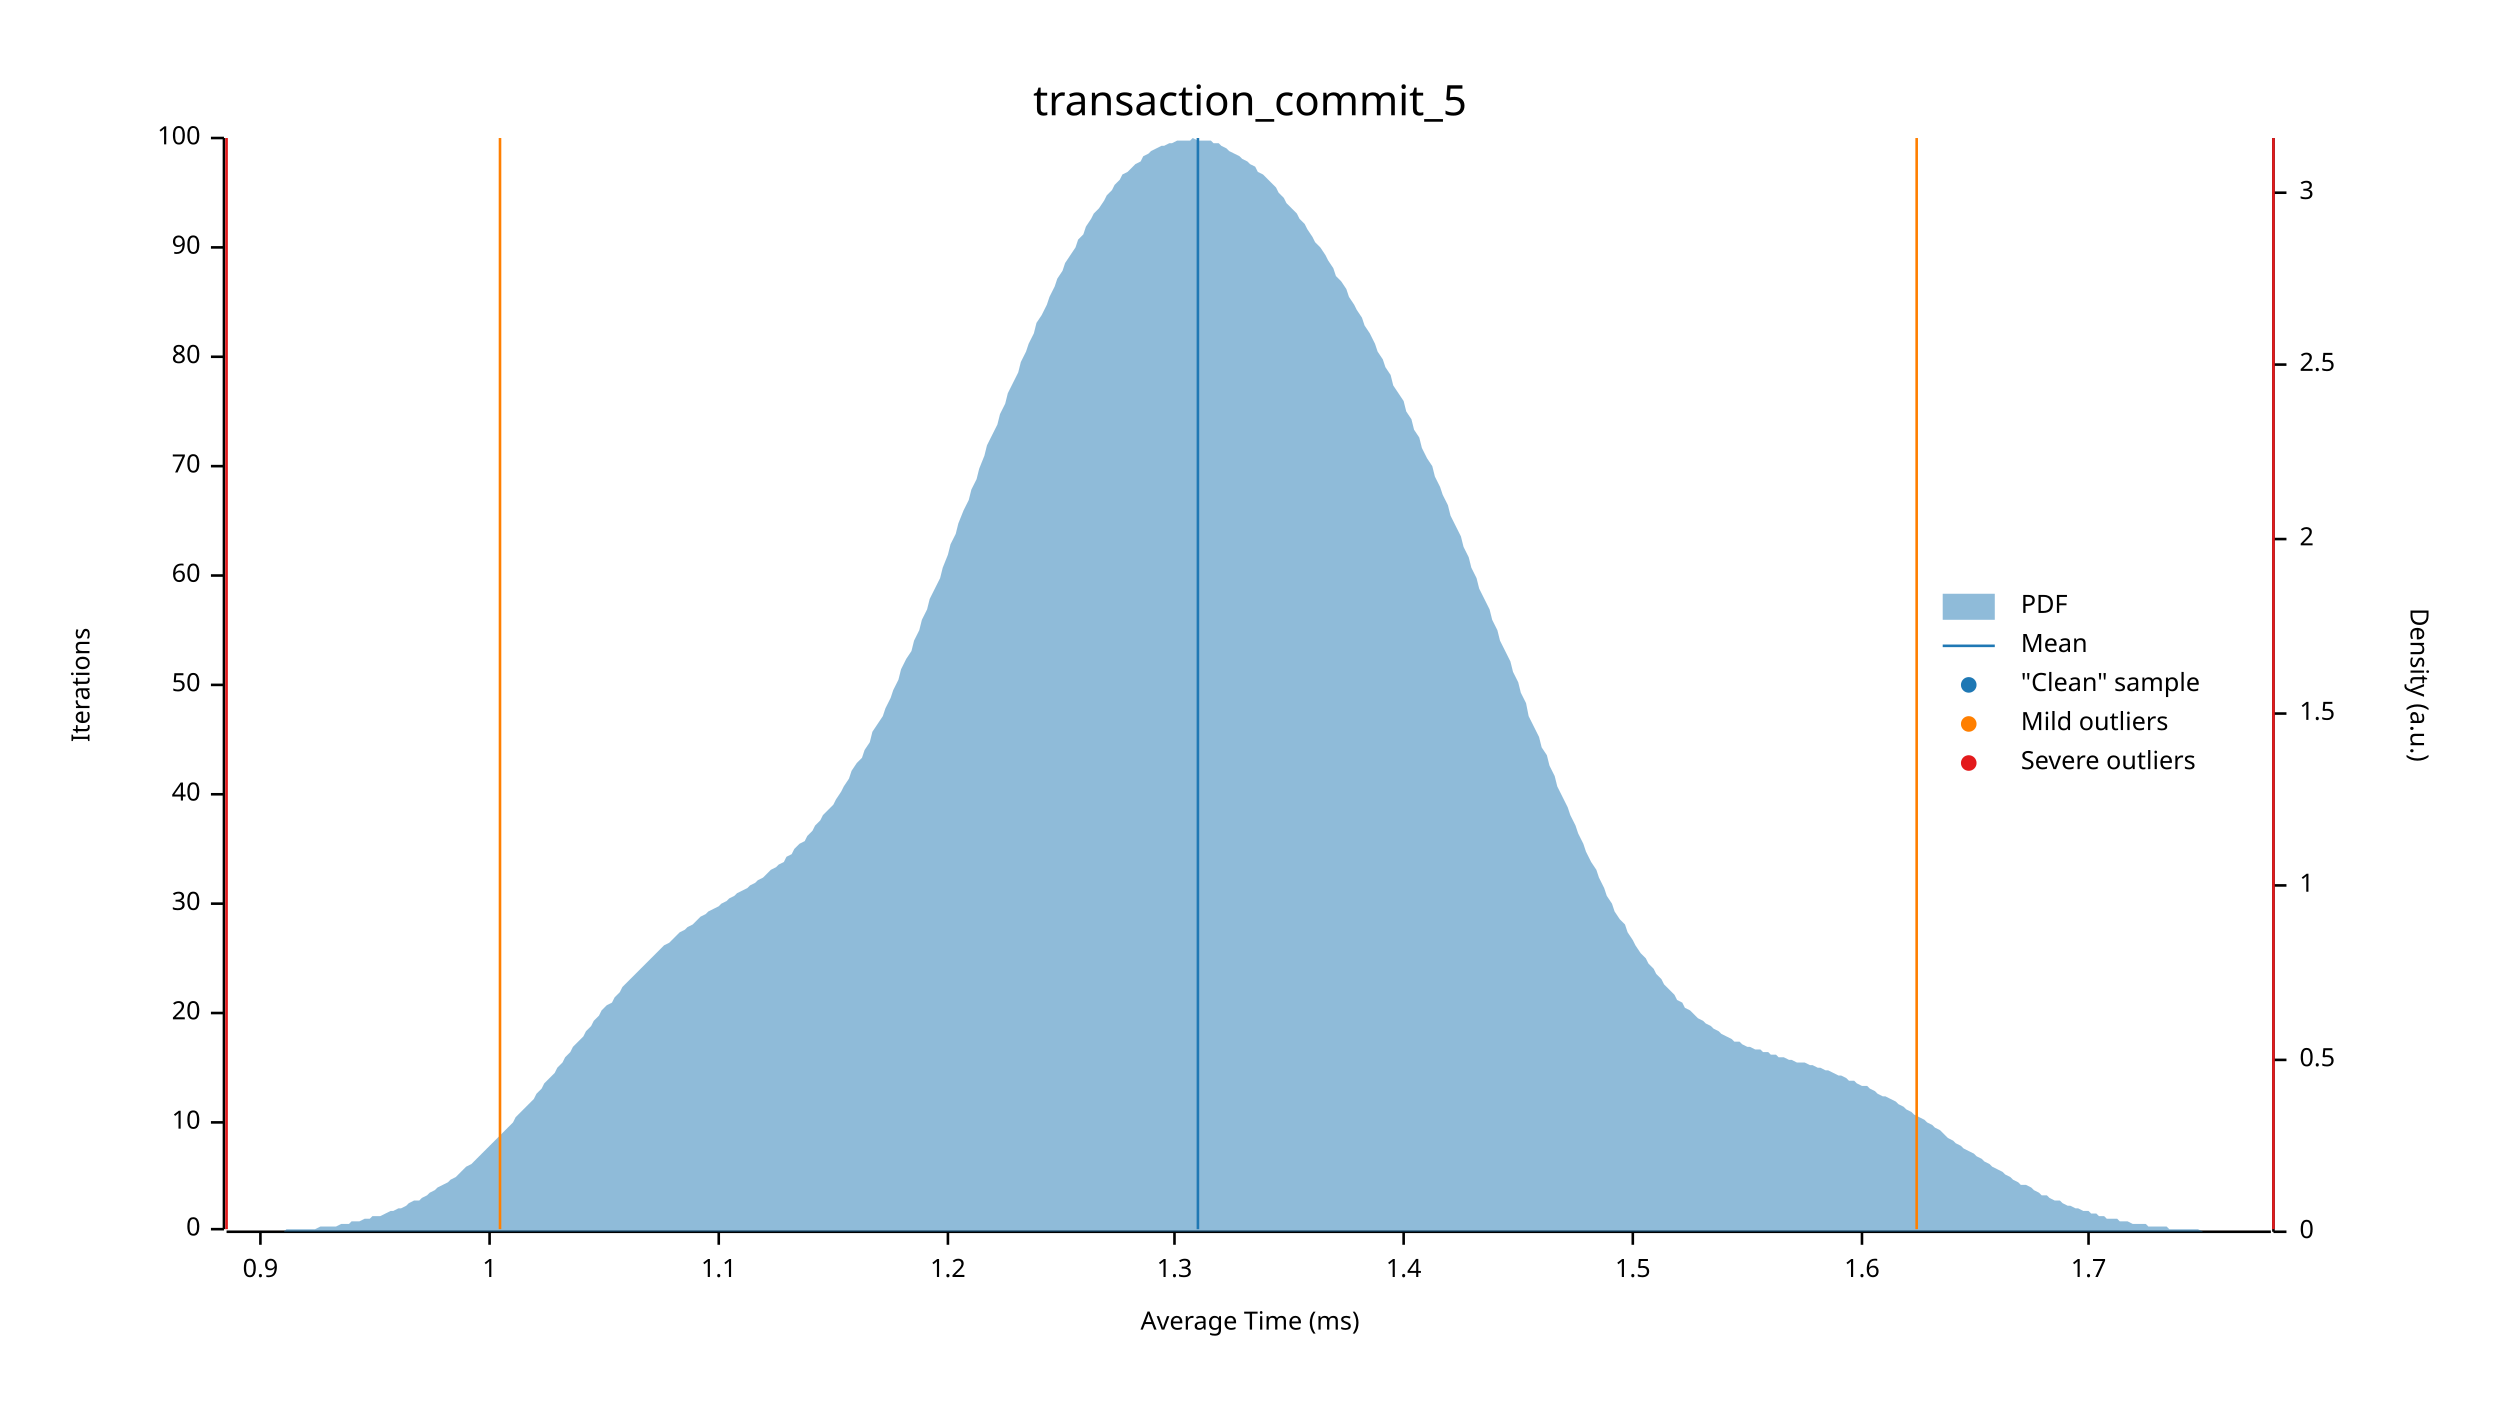
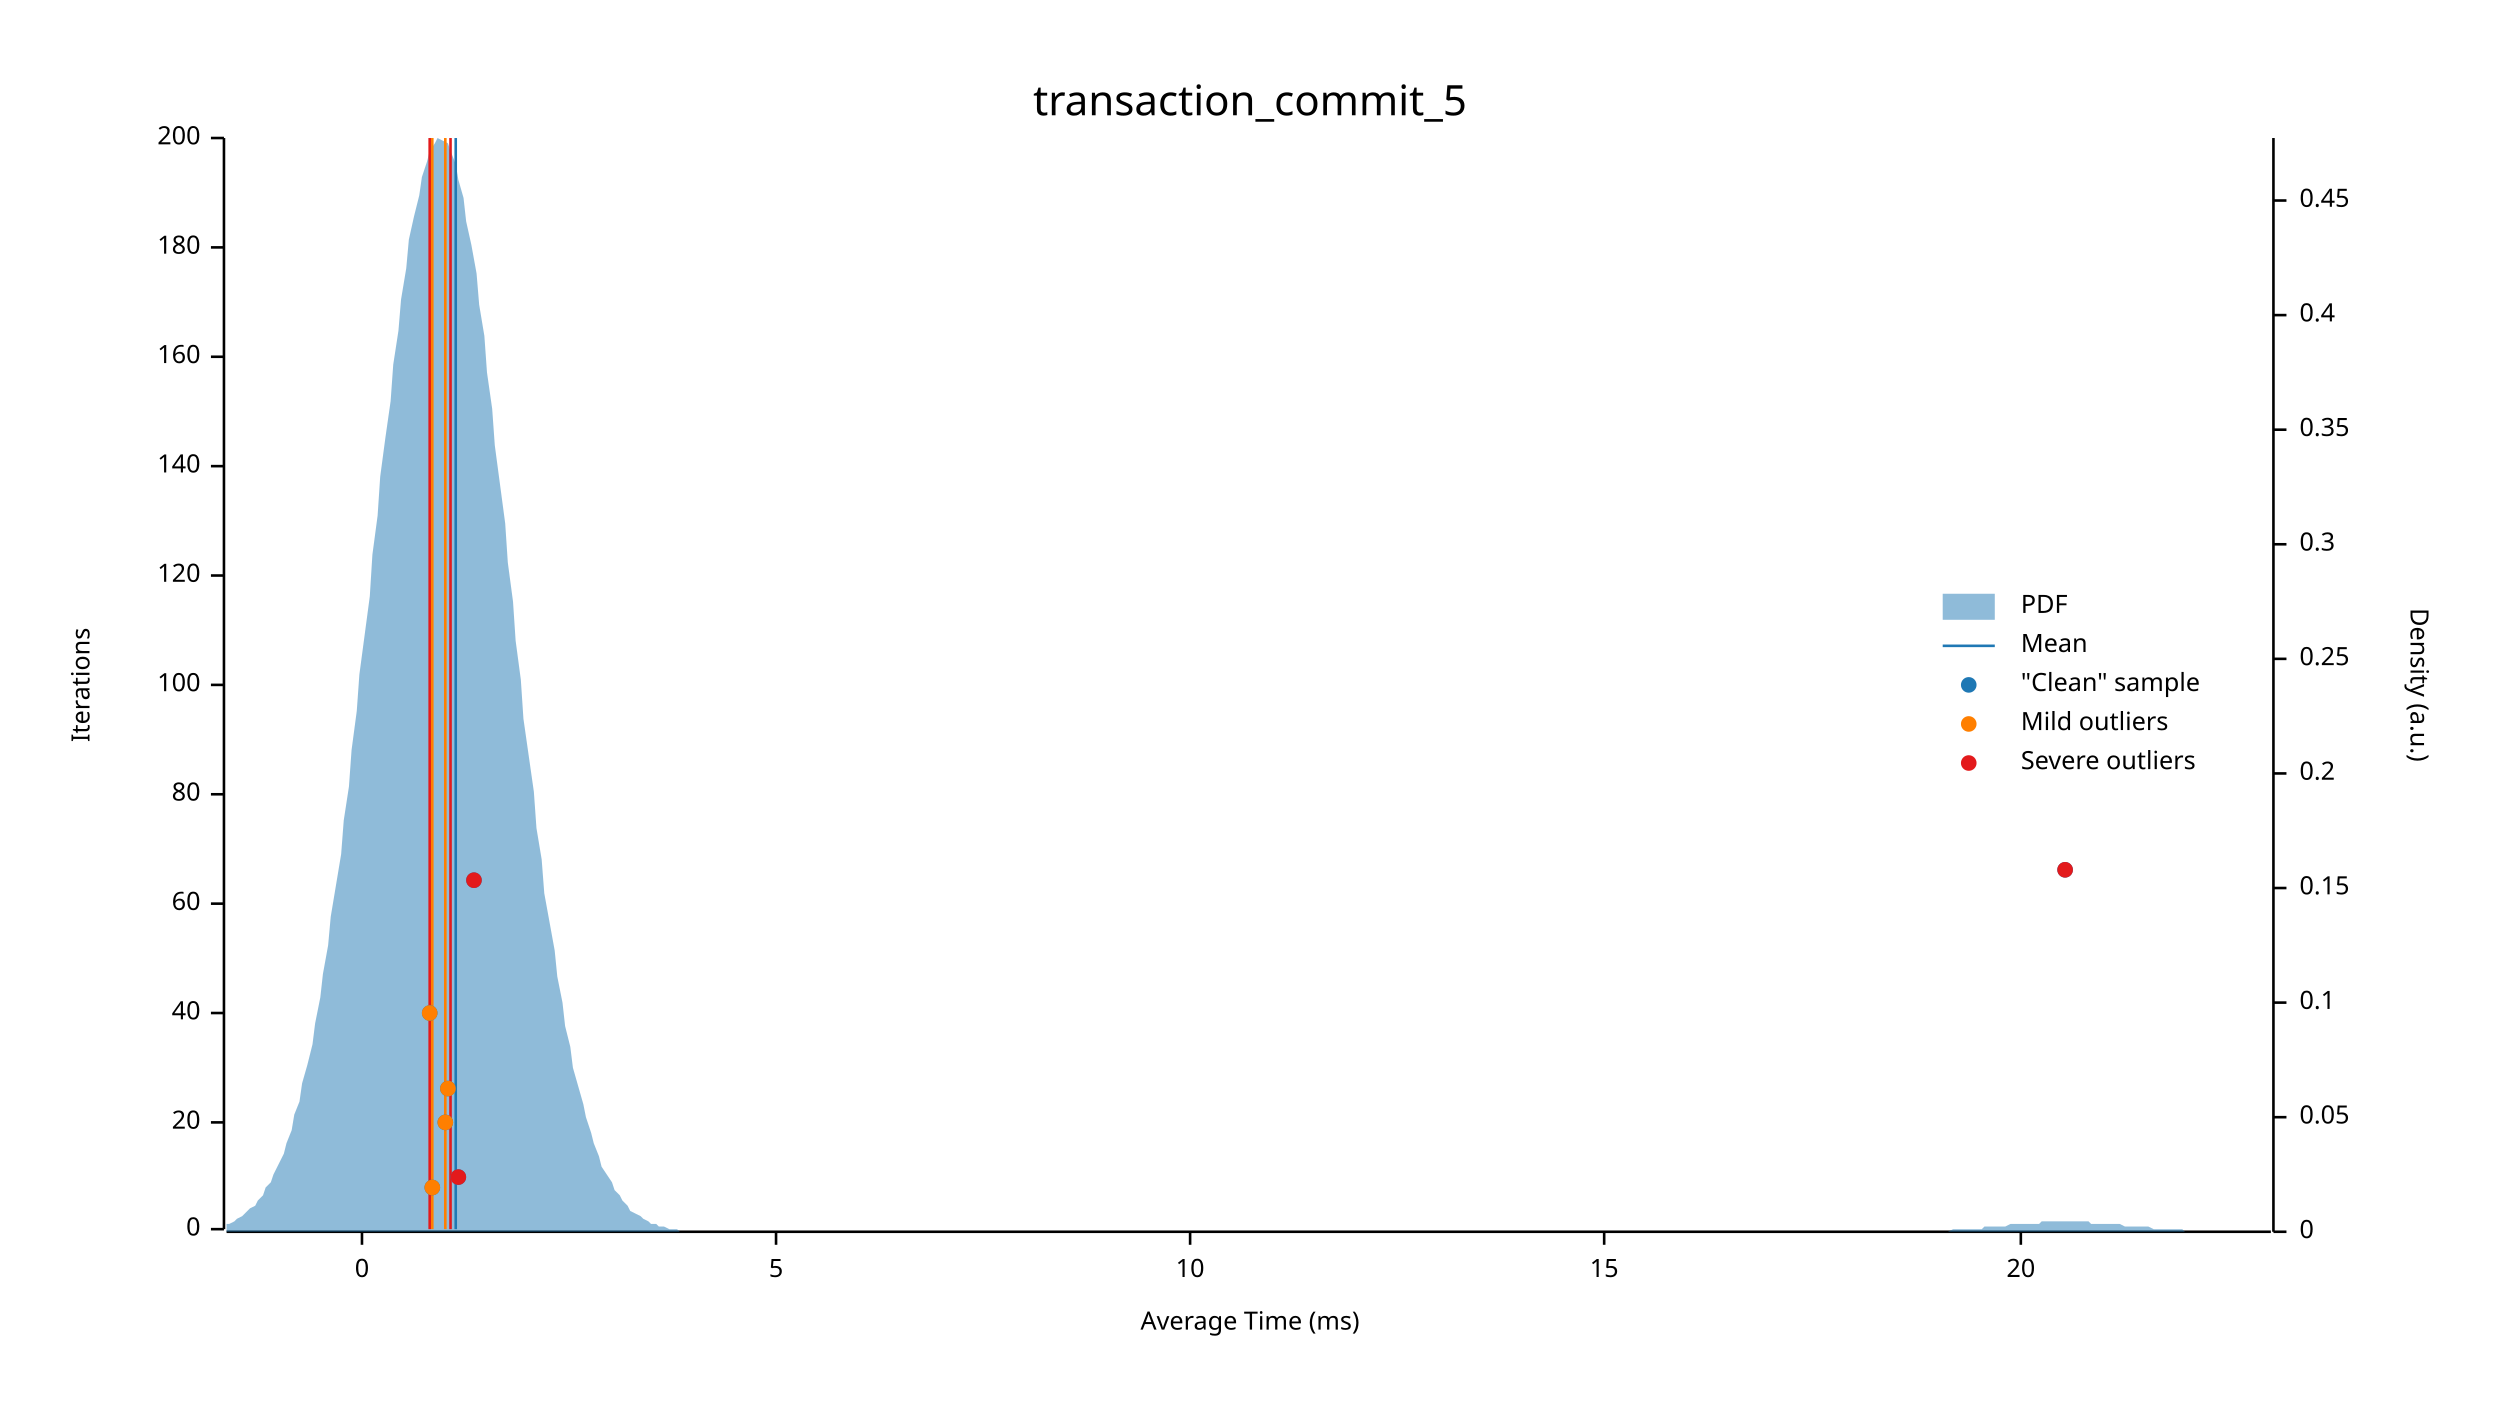
<svg xmlns="http://www.w3.org/2000/svg" width="960" height="540" viewBox="0 0 960 540">
  <text x="480" y="32" dy="0.76em" text-anchor="middle" font-family="sans-serif" font-size="16.129" opacity="1" fill="#000000">
transaction_commit_5
</text>
  <text x="27" y="263" dy="0.76em" text-anchor="middle" font-family="sans-serif" font-size="9.677" opacity="1" fill="#000000" transform="rotate(270, 27, 263)">
Iterations
</text>
  <text x="480" y="513" dy="-0.5ex" text-anchor="middle" font-family="sans-serif" font-size="9.677" opacity="1" fill="#000000">
Average Time (ms)
</text>
  <polyline fill="none" opacity="1" stroke="#000000" stroke-width="1" points="86,53 86,472 " />
  <text x="77" y="472" dy="0.5ex" text-anchor="end" font-family="sans-serif" font-size="9.677" opacity="1" fill="#000000">
0
</text>
  <polyline fill="none" opacity="1" stroke="#000000" stroke-width="1" points="81,472 86,472 " />
  <text x="77" y="431" dy="0.5ex" text-anchor="end" font-family="sans-serif" font-size="9.677" opacity="1" fill="#000000">
- 10
+ 20
</text>
  <polyline fill="none" opacity="1" stroke="#000000" stroke-width="1" points="81,431 86,431 " />
  <text x="77" y="389" dy="0.5ex" text-anchor="end" font-family="sans-serif" font-size="9.677" opacity="1" fill="#000000">
- 20
+ 40
</text>
  <polyline fill="none" opacity="1" stroke="#000000" stroke-width="1" points="81,389 86,389 " />
  <text x="77" y="347" dy="0.5ex" text-anchor="end" font-family="sans-serif" font-size="9.677" opacity="1" fill="#000000">
- 30
+ 60
</text>
  <polyline fill="none" opacity="1" stroke="#000000" stroke-width="1" points="81,347 86,347 " />
  <text x="77" y="305" dy="0.5ex" text-anchor="end" font-family="sans-serif" font-size="9.677" opacity="1" fill="#000000">
- 40
+ 80
</text>
  <polyline fill="none" opacity="1" stroke="#000000" stroke-width="1" points="81,305 86,305 " />
  <text x="77" y="263" dy="0.5ex" text-anchor="end" font-family="sans-serif" font-size="9.677" opacity="1" fill="#000000">
- 50
+ 100
</text>
  <polyline fill="none" opacity="1" stroke="#000000" stroke-width="1" points="81,263 86,263 " />
  <text x="77" y="221" dy="0.5ex" text-anchor="end" font-family="sans-serif" font-size="9.677" opacity="1" fill="#000000">
- 60
+ 120
</text>
  <polyline fill="none" opacity="1" stroke="#000000" stroke-width="1" points="81,221 86,221 " />
  <text x="77" y="179" dy="0.5ex" text-anchor="end" font-family="sans-serif" font-size="9.677" opacity="1" fill="#000000">
- 70
+ 140
</text>
  <polyline fill="none" opacity="1" stroke="#000000" stroke-width="1" points="81,179 86,179 " />
  <text x="77" y="137" dy="0.5ex" text-anchor="end" font-family="sans-serif" font-size="9.677" opacity="1" fill="#000000">
- 80
+ 160
</text>
  <polyline fill="none" opacity="1" stroke="#000000" stroke-width="1" points="81,137 86,137 " />
  <text x="77" y="95" dy="0.5ex" text-anchor="end" font-family="sans-serif" font-size="9.677" opacity="1" fill="#000000">
- 90
+ 180
</text>
  <polyline fill="none" opacity="1" stroke="#000000" stroke-width="1" points="81,95 86,95 " />
  <text x="77" y="53" dy="0.5ex" text-anchor="end" font-family="sans-serif" font-size="9.677" opacity="1" fill="#000000">
- 100
+ 200
</text>
  <polyline fill="none" opacity="1" stroke="#000000" stroke-width="1" points="81,53 86,53 " />
  <polyline fill="none" opacity="1" stroke="#000000" stroke-width="1" points="87,473 872,473 " />
-   <text x="100" y="483" dy="0.76em" text-anchor="middle" font-family="sans-serif" font-size="9.677" opacity="1" fill="#000000">
- 0.9
+   <text x="139" y="483" dy="0.76em" text-anchor="middle" font-family="sans-serif" font-size="9.677" opacity="1" fill="#000000">
+ 0
</text>
-   <polyline fill="none" opacity="1" stroke="#000000" stroke-width="1" points="100,473 100,478 " />
-   <text x="188" y="483" dy="0.76em" text-anchor="middle" font-family="sans-serif" font-size="9.677" opacity="1" fill="#000000">
- 1
+   <polyline fill="none" opacity="1" stroke="#000000" stroke-width="1" points="139,473 139,478 " />
+   <text x="298" y="483" dy="0.76em" text-anchor="middle" font-family="sans-serif" font-size="9.677" opacity="1" fill="#000000">
+ 5
</text>
-   <polyline fill="none" opacity="1" stroke="#000000" stroke-width="1" points="188,473 188,478 " />
-   <text x="276" y="483" dy="0.76em" text-anchor="middle" font-family="sans-serif" font-size="9.677" opacity="1" fill="#000000">
- 1.1
+   <polyline fill="none" opacity="1" stroke="#000000" stroke-width="1" points="298,473 298,478 " />
+   <text x="457" y="483" dy="0.76em" text-anchor="middle" font-family="sans-serif" font-size="9.677" opacity="1" fill="#000000">
+ 10
</text>
-   <polyline fill="none" opacity="1" stroke="#000000" stroke-width="1" points="276,473 276,478 " />
-   <text x="364" y="483" dy="0.76em" text-anchor="middle" font-family="sans-serif" font-size="9.677" opacity="1" fill="#000000">
- 1.2
+   <polyline fill="none" opacity="1" stroke="#000000" stroke-width="1" points="457,473 457,478 " />
+   <text x="616" y="483" dy="0.76em" text-anchor="middle" font-family="sans-serif" font-size="9.677" opacity="1" fill="#000000">
+ 15
</text>
-   <polyline fill="none" opacity="1" stroke="#000000" stroke-width="1" points="364,473 364,478 " />
-   <text x="451" y="483" dy="0.76em" text-anchor="middle" font-family="sans-serif" font-size="9.677" opacity="1" fill="#000000">
- 1.3
+   <polyline fill="none" opacity="1" stroke="#000000" stroke-width="1" points="616,473 616,478 " />
+   <text x="776" y="483" dy="0.76em" text-anchor="middle" font-family="sans-serif" font-size="9.677" opacity="1" fill="#000000">
+ 20
</text>
-   <polyline fill="none" opacity="1" stroke="#000000" stroke-width="1" points="451,473 451,478 " />
-   <text x="539" y="483" dy="0.76em" text-anchor="middle" font-family="sans-serif" font-size="9.677" opacity="1" fill="#000000">
- 1.4
- </text>
-   <polyline fill="none" opacity="1" stroke="#000000" stroke-width="1" points="539,473 539,478 " />
-   <text x="627" y="483" dy="0.76em" text-anchor="middle" font-family="sans-serif" font-size="9.677" opacity="1" fill="#000000">
- 1.5
- </text>
-   <polyline fill="none" opacity="1" stroke="#000000" stroke-width="1" points="627,473 627,478 " />
-   <text x="715" y="483" dy="0.76em" text-anchor="middle" font-family="sans-serif" font-size="9.677" opacity="1" fill="#000000">
- 1.6
- </text>
-   <polyline fill="none" opacity="1" stroke="#000000" stroke-width="1" points="715,473 715,478 " />
-   <text x="802" y="483" dy="0.76em" text-anchor="middle" font-family="sans-serif" font-size="9.677" opacity="1" fill="#000000">
- 1.7
- </text>
-   <polyline fill="none" opacity="1" stroke="#000000" stroke-width="1" points="802,473 802,478 " />
+   <polyline fill="none" opacity="1" stroke="#000000" stroke-width="1" points="776,473 776,478 " />
  <text x="933" y="263" dy="0.76em" text-anchor="middle" font-family="sans-serif" font-size="9.677" opacity="1" fill="#000000" transform="rotate(90, 933, 263)">
Density (a.u.)
</text>
  <polyline fill="none" opacity="1" stroke="#000000" stroke-width="1" points="873,53 873,473 " />
  <text x="883" y="473" dy="0.5ex" text-anchor="start" font-family="sans-serif" font-size="9.677" opacity="1" fill="#000000">
0
</text>
  <polyline fill="none" opacity="1" stroke="#000000" stroke-width="1" points="873,473 878,473 " />
-   <text x="883" y="407" dy="0.5ex" text-anchor="start" font-family="sans-serif" font-size="9.677" opacity="1" fill="#000000">
- 0.5
+   <text x="883" y="429" dy="0.5ex" text-anchor="start" font-family="sans-serif" font-size="9.677" opacity="1" fill="#000000">
+ 0.05
</text>
-   <polyline fill="none" opacity="1" stroke="#000000" stroke-width="1" points="873,407 878,407 " />
-   <text x="883" y="340" dy="0.5ex" text-anchor="start" font-family="sans-serif" font-size="9.677" opacity="1" fill="#000000">
- 1
+   <polyline fill="none" opacity="1" stroke="#000000" stroke-width="1" points="873,429 878,429 " />
+   <text x="883" y="385" dy="0.5ex" text-anchor="start" font-family="sans-serif" font-size="9.677" opacity="1" fill="#000000">
+ 0.1
</text>
-   <polyline fill="none" opacity="1" stroke="#000000" stroke-width="1" points="873,340 878,340 " />
-   <text x="883" y="274" dy="0.5ex" text-anchor="start" font-family="sans-serif" font-size="9.677" opacity="1" fill="#000000">
- 1.5
+   <polyline fill="none" opacity="1" stroke="#000000" stroke-width="1" points="873,385 878,385 " />
+   <text x="883" y="341" dy="0.5ex" text-anchor="start" font-family="sans-serif" font-size="9.677" opacity="1" fill="#000000">
+ 0.15
</text>
-   <polyline fill="none" opacity="1" stroke="#000000" stroke-width="1" points="873,274 878,274 " />
-   <text x="883" y="207" dy="0.5ex" text-anchor="start" font-family="sans-serif" font-size="9.677" opacity="1" fill="#000000">
- 2
+   <polyline fill="none" opacity="1" stroke="#000000" stroke-width="1" points="873,341 878,341 " />
+   <text x="883" y="297" dy="0.5ex" text-anchor="start" font-family="sans-serif" font-size="9.677" opacity="1" fill="#000000">
+ 0.2
</text>
-   <polyline fill="none" opacity="1" stroke="#000000" stroke-width="1" points="873,207 878,207 " />
-   <text x="883" y="140" dy="0.5ex" text-anchor="start" font-family="sans-serif" font-size="9.677" opacity="1" fill="#000000">
- 2.5
+   <polyline fill="none" opacity="1" stroke="#000000" stroke-width="1" points="873,297 878,297 " />
+   <text x="883" y="253" dy="0.5ex" text-anchor="start" font-family="sans-serif" font-size="9.677" opacity="1" fill="#000000">
+ 0.25
</text>
-   <polyline fill="none" opacity="1" stroke="#000000" stroke-width="1" points="873,140 878,140 " />
-   <text x="883" y="74" dy="0.5ex" text-anchor="start" font-family="sans-serif" font-size="9.677" opacity="1" fill="#000000">
- 3
+   <polyline fill="none" opacity="1" stroke="#000000" stroke-width="1" points="873,253 878,253 " />
+   <text x="883" y="209" dy="0.5ex" text-anchor="start" font-family="sans-serif" font-size="9.677" opacity="1" fill="#000000">
+ 0.3
</text>
-   <polyline fill="none" opacity="1" stroke="#000000" stroke-width="1" points="873,74 878,74 " />
-   <polygon opacity="0.5" fill="#1F78B4" points="87,473 88,473 90,473 91,473 93,473 94,473 96,473 98,473 99,473 101,473 102,473 104,473 105,473 107,473 109,473 110,472 112,472 113,472 115,472 116,472 118,472 120,472 121,472 123,471 124,471 126,471 127,471 129,471 131,470 132,470 134,470 135,469 137,469 138,469 140,468 142,468 143,467 145,467 146,467 148,466 150,465 151,465 153,464 154,464 156,463 157,462 159,461 161,461 162,460 164,459 165,458 167,457 168,456 170,455 172,454 173,453 175,452 176,451 178,449 179,448 181,447 183,445 184,444 186,442 187,441 189,439 190,438 192,436 194,434 195,433 197,431 198,429 200,427 201,426 203,424 205,422 206,420 208,418 209,416 211,414 213,412 214,410 216,408 217,406 219,404 220,402 222,400 224,398 225,396 227,394 228,392 230,390 231,388 233,386 235,385 236,383 238,381 239,379 241,377 242,376 244,374 246,372 247,371 249,369 250,368 252,366 253,365 255,363 257,362 258,361 260,359 261,358 263,357 264,356 266,355 268,353 269,352 271,351 272,350 274,349 276,348 277,347 279,346 280,345 282,344 283,343 285,342 287,341 288,340 290,339 291,338 293,337 294,336 296,334 298,333 299,332 301,331 302,329 304,328 305,326 307,324 309,323 310,321 312,319 313,317 315,315 316,313 318,311 320,309 321,307 323,304 324,302 326,299 327,296 329,293 331,291 332,288 334,285 335,281 337,278 339,275 340,272 342,268 343,265 345,261 346,257 348,253 350,250 351,246 353,242 354,238 356,234 357,230 359,226 361,222 362,218 364,213 365,209 367,205 368,201 370,196 372,192 373,188 375,184 376,180 378,175 379,171 381,167 383,163 384,159 386,155 387,151 389,147 391,143 392,139 394,135 395,132 397,128 398,124 400,121 402,117 403,114 405,110 406,107 408,104 409,101 411,98 413,95 414,92 416,90 417,87 419,84 420,82 422,80 424,77 425,75 427,73 428,71 430,69 431,67 433,66 435,64 436,63 438,62 439,60 441,59 442,58 444,57 446,56 447,56 449,55 450,55 452,54 454,54 455,54 457,54 458,53 460,54 461,54 463,54 465,54 466,55 468,55 469,56 471,57 472,58 474,59 476,60 477,61 479,62 480,63 482,64 483,66 485,67 487,69 488,70 490,72 491,74 493,76 494,78 496,80 498,82 499,84 501,86 502,88 504,91 505,93 507,95 509,98 510,100 512,103 513,106 515,108 517,111 518,114 520,117 521,119 523,122 524,125 526,128 528,132 529,135 531,138 532,141 534,144 535,148 537,151 539,154 540,158 542,161 543,165 545,168 546,172 548,176 550,179 551,183 553,187 554,190 556,194 557,198 559,202 561,206 562,210 564,214 565,218 567,222 568,226 570,230 572,234 573,238 575,242 576,246 578,250 580,254 581,258 583,262 584,266 586,270 587,275 589,279 591,283 592,287 594,290 595,294 597,298 598,302 600,306 602,310 603,313 605,317 606,320 608,324 609,327 611,331 613,334 614,337 616,341 617,344 619,347 620,350 622,353 624,355 625,358 627,361 628,363 630,366 632,368 633,370 635,372 636,374 638,376 639,378 641,380 643,382 644,384 646,385 647,387 649,388 650,389 652,391 654,392 655,393 657,394 658,395 660,396 661,397 663,398 665,399 666,400 668,400 669,401 671,402 672,402 674,403 676,403 677,404 679,404 680,405 682,405 683,406 685,406 687,407 688,407 690,408 691,408 693,408 695,409 696,409 698,410 699,410 701,411 702,411 704,412 706,413 707,413 709,414 710,415 712,415 713,416 715,417 717,417 718,418 720,419 721,420 723,421 724,421 726,422 728,423 729,424 731,425 732,426 734,427 735,428 737,429 739,430 740,431 742,432 743,433 745,434 746,435 748,437 750,438 751,439 753,440 754,441 756,442 758,443 759,444 761,445 762,446 764,447 765,448 767,449 769,450 770,451 772,452 773,453 775,454 776,455 778,455 780,456 781,457 783,458 784,459 786,459 787,460 789,461 791,461 792,462 794,463 795,463 797,464 798,464 800,465 802,465 803,466 805,466 806,467 808,467 809,468 811,468 813,468 814,469 816,469 817,469 819,470 821,470 822,470 824,470 825,471 827,471 828,471 830,471 832,471 833,472 835,472 836,472 838,472 839,472 841,472 843,472 844,472 846,473 847,473 849,473 850,473 852,473 854,473 855,473 857,473 858,473 860,473 861,473 863,473 865,473 866,473 868,473 869,473 871,473 873,473 873,473 87,473 " />
-   <polyline fill="none" opacity="1" stroke="#1F78B4" stroke-width="1" points="460,472 460,53 " />
-   <polyline fill="none" opacity="1" stroke="#FF7F00" stroke-width="1" points="192,472 192,53 " />
-   <polyline fill="none" opacity="1" stroke="#FF7F00" stroke-width="1" points="736,472 736,53 " />
-   <polyline fill="none" opacity="1" stroke="#E31A1C" stroke-width="1" points="87,472 87,53 " />
-   <polyline fill="none" opacity="1" stroke="#E31A1C" stroke-width="1" points="873,472 873,53 " />
+   <polyline fill="none" opacity="1" stroke="#000000" stroke-width="1" points="873,209 878,209 " />
+   <text x="883" y="165" dy="0.5ex" text-anchor="start" font-family="sans-serif" font-size="9.677" opacity="1" fill="#000000">
+ 0.35
+ </text>
+   <polyline fill="none" opacity="1" stroke="#000000" stroke-width="1" points="873,165 878,165 " />
+   <text x="883" y="121" dy="0.5ex" text-anchor="start" font-family="sans-serif" font-size="9.677" opacity="1" fill="#000000">
+ 0.4
+ </text>
+   <polyline fill="none" opacity="1" stroke="#000000" stroke-width="1" points="873,121 878,121 " />
+   <text x="883" y="77" dy="0.5ex" text-anchor="start" font-family="sans-serif" font-size="9.677" opacity="1" fill="#000000">
+ 0.45
+ </text>
+   <polyline fill="none" opacity="1" stroke="#000000" stroke-width="1" points="873,77 878,77 " />
+   <polygon opacity="0.5" fill="#1F78B4" points="87,470 88,470 90,469 91,468 93,467 94,466 96,464 98,463 99,461 101,459 102,456 104,454 105,451 107,447 109,443 110,439 112,434 113,428 115,423 116,416 118,409 120,401 121,393 123,383 124,374 126,363 127,352 129,340 131,328 132,315 134,302 135,288 137,273 138,259 140,244 142,229 143,213 145,198 146,183 148,168 150,154 151,140 153,127 154,115 156,103 157,92 159,83 161,75 162,68 164,62 165,58 167,55 168,53 170,54 172,55 173,58 175,63 176,69 178,76 179,85 181,94 183,105 184,117 186,129 187,143 189,157 190,171 192,186 194,201 195,216 197,231 198,246 200,261 201,276 203,290 205,304 206,318 208,330 209,343 211,354 213,365 214,375 216,385 217,394 219,402 220,410 222,417 224,424 225,429 227,435 228,439 230,444 231,448 233,451 235,454 236,457 238,459 239,461 241,463 242,465 244,466 246,467 247,468 249,469 250,470 252,470 253,471 255,471 257,472 258,472 260,472 261,473 263,473 264,473 266,473 268,473 269,473 271,473 272,473 274,473 276,473 277,473 279,473 280,473 282,473 283,473 285,473 287,473 288,473 290,473 291,473 293,473 294,473 296,473 298,473 299,473 301,473 302,473 304,473 305,473 307,473 309,473 310,473 312,473 313,473 315,473 316,473 318,473 320,473 321,473 323,473 324,473 326,473 327,473 329,473 331,473 332,473 334,473 335,473 337,473 339,473 340,473 342,473 343,473 345,473 346,473 348,473 350,473 351,473 353,473 354,473 356,473 357,473 359,473 361,473 362,473 364,473 365,473 367,473 368,473 370,473 372,473 373,473 375,473 376,473 378,473 379,473 381,473 383,473 384,473 386,473 387,473 389,473 391,473 392,473 394,473 395,473 397,473 398,473 400,473 402,473 403,473 405,473 406,473 408,473 409,473 411,473 413,473 414,473 416,473 417,473 419,473 420,473 422,473 424,473 425,473 427,473 428,473 430,473 431,473 433,473 435,473 436,473 438,473 439,473 441,473 442,473 444,473 446,473 447,473 449,473 450,473 452,473 454,473 455,473 457,473 458,473 460,473 461,473 463,473 465,473 466,473 468,473 469,473 471,473 472,473 474,473 476,473 477,473 479,473 480,473 482,473 483,473 485,473 487,473 488,473 490,473 491,473 493,473 494,473 496,473 498,473 499,473 501,473 502,473 504,473 505,473 507,473 509,473 510,473 512,473 513,473 515,473 517,473 518,473 520,473 521,473 523,473 524,473 526,473 528,473 529,473 531,473 532,473 534,473 535,473 537,473 539,473 540,473 542,473 543,473 545,473 546,473 548,473 550,473 551,473 553,473 554,473 556,473 557,473 559,473 561,473 562,473 564,473 565,473 567,473 568,473 570,473 572,473 573,473 575,473 576,473 578,473 580,473 581,473 583,473 584,473 586,473 587,473 589,473 591,473 592,473 594,473 595,473 597,473 598,473 600,473 602,473 603,473 605,473 606,473 608,473 609,473 611,473 613,473 614,473 616,473 617,473 619,473 620,473 622,473 624,473 625,473 627,473 628,473 630,473 632,473 633,473 635,473 636,473 638,473 639,473 641,473 643,473 644,473 646,473 647,473 649,473 650,473 652,473 654,473 655,473 657,473 658,473 660,473 661,473 663,473 665,473 666,473 668,473 669,473 671,473 672,473 674,473 676,473 677,473 679,473 680,473 682,473 683,473 685,473 687,473 688,473 690,473 691,473 693,473 695,473 696,473 698,473 699,473 701,473 702,473 704,473 706,473 707,473 709,473 710,473 712,473 713,473 715,473 717,473 718,473 720,473 721,473 723,473 724,473 726,473 728,473 729,473 731,473 732,473 734,473 735,473 737,473 739,473 740,473 742,473 743,473 745,473 746,473 748,473 750,472 751,472 753,472 754,472 756,472 758,472 759,472 761,472 762,471 764,471 765,471 767,471 769,471 770,471 772,470 773,470 775,470 776,470 778,470 780,470 781,470 783,470 784,469 786,469 787,469 789,469 791,469 792,469 794,469 795,469 797,469 798,469 800,469 802,469 803,470 805,470 806,470 808,470 809,470 811,470 813,470 814,470 816,471 817,471 819,471 821,471 822,471 824,471 825,471 827,472 828,472 830,472 832,472 833,472 835,472 836,472 838,472 839,473 841,473 843,473 844,473 846,473 847,473 849,473 850,473 852,473 854,473 855,473 857,473 858,473 860,473 861,473 863,473 865,473 866,473 868,473 869,473 871,473 873,473 873,473 87,473 " />
+   <polyline fill="none" opacity="1" stroke="#1F78B4" stroke-width="1" points="175,472 175,53 " />
+   <polyline fill="none" opacity="1" stroke="#FF7F00" stroke-width="1" points="166,472 166,53 " />
+   <polyline fill="none" opacity="1" stroke="#FF7F00" stroke-width="1" points="171,472 171,53 " />
+   <polyline fill="none" opacity="1" stroke="#E31A1C" stroke-width="1" points="165,472 165,53 " />
+   <polyline fill="none" opacity="1" stroke="#E31A1C" stroke-width="1" points="173,472 173,53 " />
+   <circle cx="166" cy="456" r="3" opacity="1" fill="#1F78B4" stroke="none" stroke-width="1" />
+   <circle cx="176" cy="452" r="3" opacity="1" fill="#1F78B4" stroke="none" stroke-width="1" />
+   <circle cx="171" cy="431" r="3" opacity="1" fill="#1F78B4" stroke="none" stroke-width="1" />
+   <circle cx="172" cy="418" r="3" opacity="1" fill="#1F78B4" stroke="none" stroke-width="1" />
+   <circle cx="165" cy="389" r="3" opacity="1" fill="#1F78B4" stroke="none" stroke-width="1" />
+   <circle cx="182" cy="338" r="3" opacity="1" fill="#1F78B4" stroke="none" stroke-width="1" />
+   <circle cx="793" cy="334" r="3" opacity="1" fill="#1F78B4" stroke="none" stroke-width="1" />
+   <circle cx="166" cy="456" r="3" opacity="1" fill="#FF7F00" stroke="none" stroke-width="1" />
+   <circle cx="171" cy="431" r="3" opacity="1" fill="#FF7F00" stroke="none" stroke-width="1" />
+   <circle cx="172" cy="418" r="3" opacity="1" fill="#FF7F00" stroke="none" stroke-width="1" />
+   <circle cx="165" cy="389" r="3" opacity="1" fill="#FF7F00" stroke="none" stroke-width="1" />
+   <circle cx="176" cy="452" r="3" opacity="1" fill="#E31A1C" stroke="none" stroke-width="1" />
+   <circle cx="182" cy="338" r="3" opacity="1" fill="#E31A1C" stroke="none" stroke-width="1" />
+   <circle cx="793" cy="334" r="3" opacity="1" fill="#E31A1C" stroke="none" stroke-width="1" />
  <text x="776" y="228" dy="0.76em" text-anchor="start" font-family="sans-serif" font-size="9.677" opacity="1" fill="#000000">
PDF
</text>
  <text x="776" y="243" dy="0.76em" text-anchor="start" font-family="sans-serif" font-size="9.677" opacity="1" fill="#000000">
Mean
</text>
  <text x="776" y="258" dy="0.76em" text-anchor="start" font-family="sans-serif" font-size="9.677" opacity="1" fill="#000000">
"Clean" sample
</text>
  <text x="776" y="273" dy="0.76em" text-anchor="start" font-family="sans-serif" font-size="9.677" opacity="1" fill="#000000">
Mild outliers
</text>
  <text x="776" y="288" dy="0.76em" text-anchor="start" font-family="sans-serif" font-size="9.677" opacity="1" fill="#000000">
Severe outliers
</text>
  <rect x="746" y="228" width="20" height="10" opacity="0.5" fill="#1F78B4" stroke="none" />
  <polyline fill="none" opacity="1" stroke="#1F78B4" stroke-width="1" points="746,248 766,248 " />
  <circle cx="756" cy="263" r="3" opacity="1" fill="#1F78B4" stroke="none" stroke-width="1" />
  <circle cx="756" cy="278" r="3" opacity="1" fill="#FF7F00" stroke="none" stroke-width="1" />
  <circle cx="756" cy="293" r="3" opacity="1" fill="#E31A1C" stroke="none" stroke-width="1" />
</svg>
